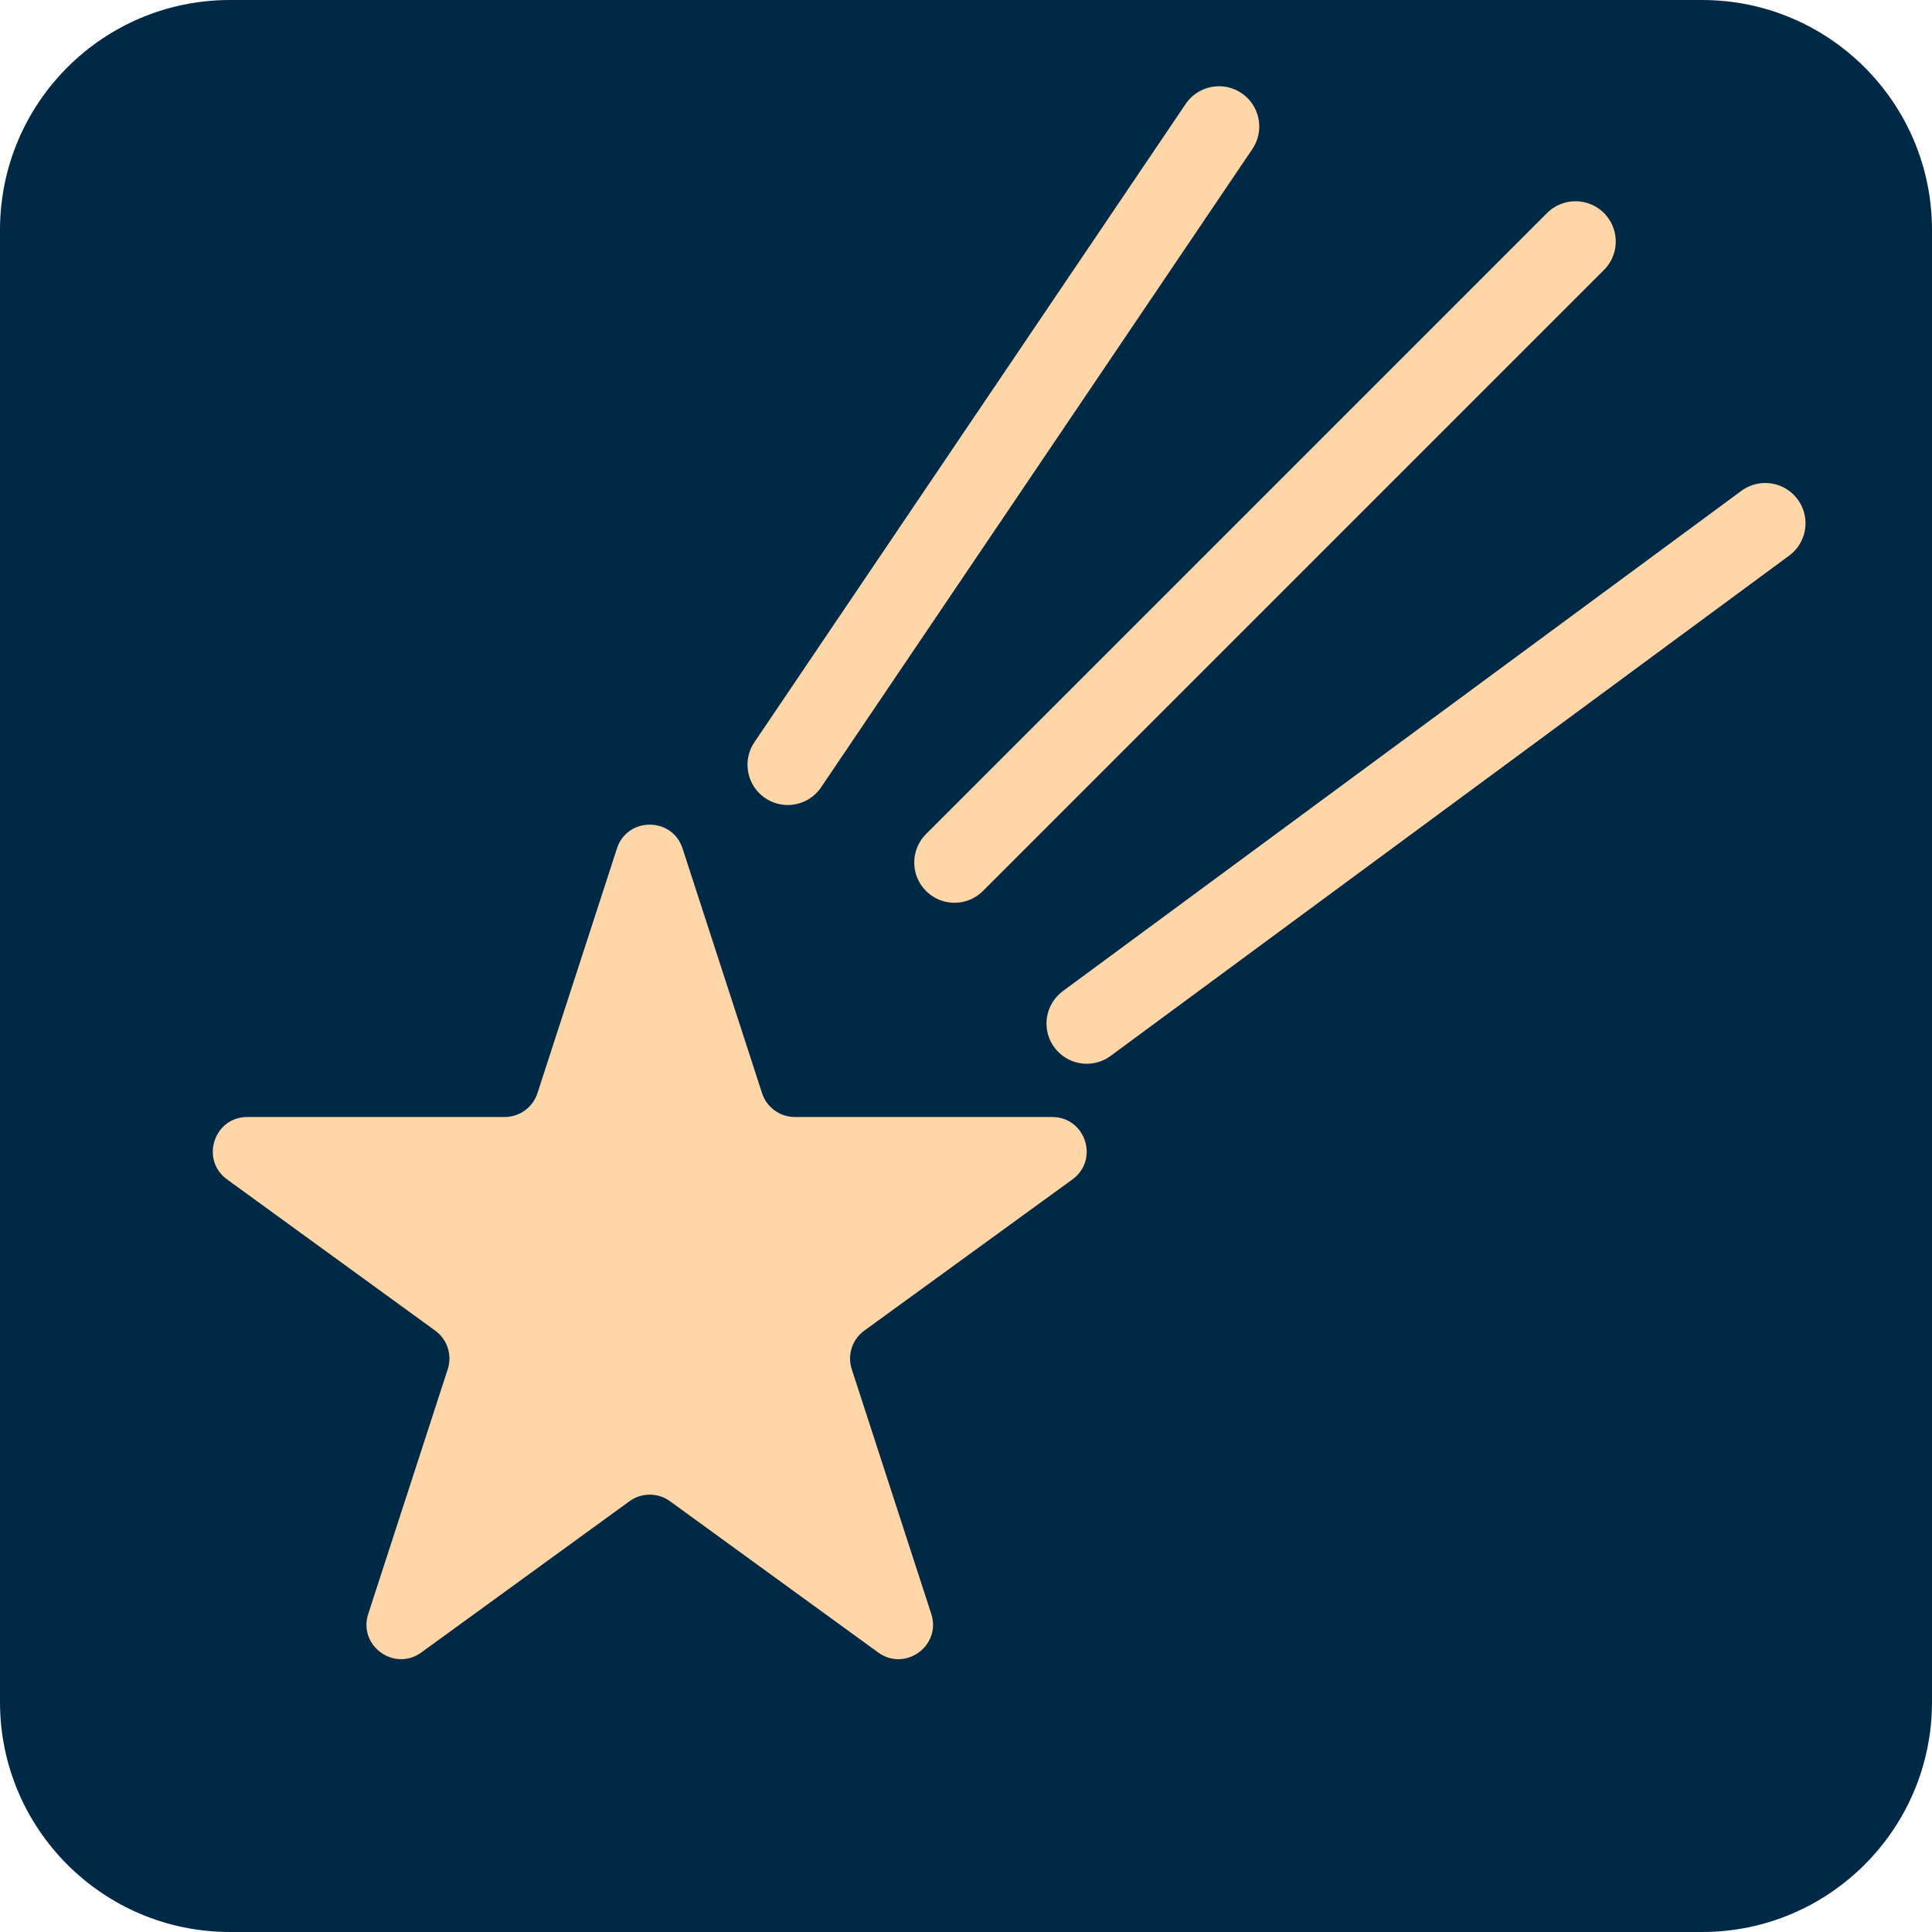
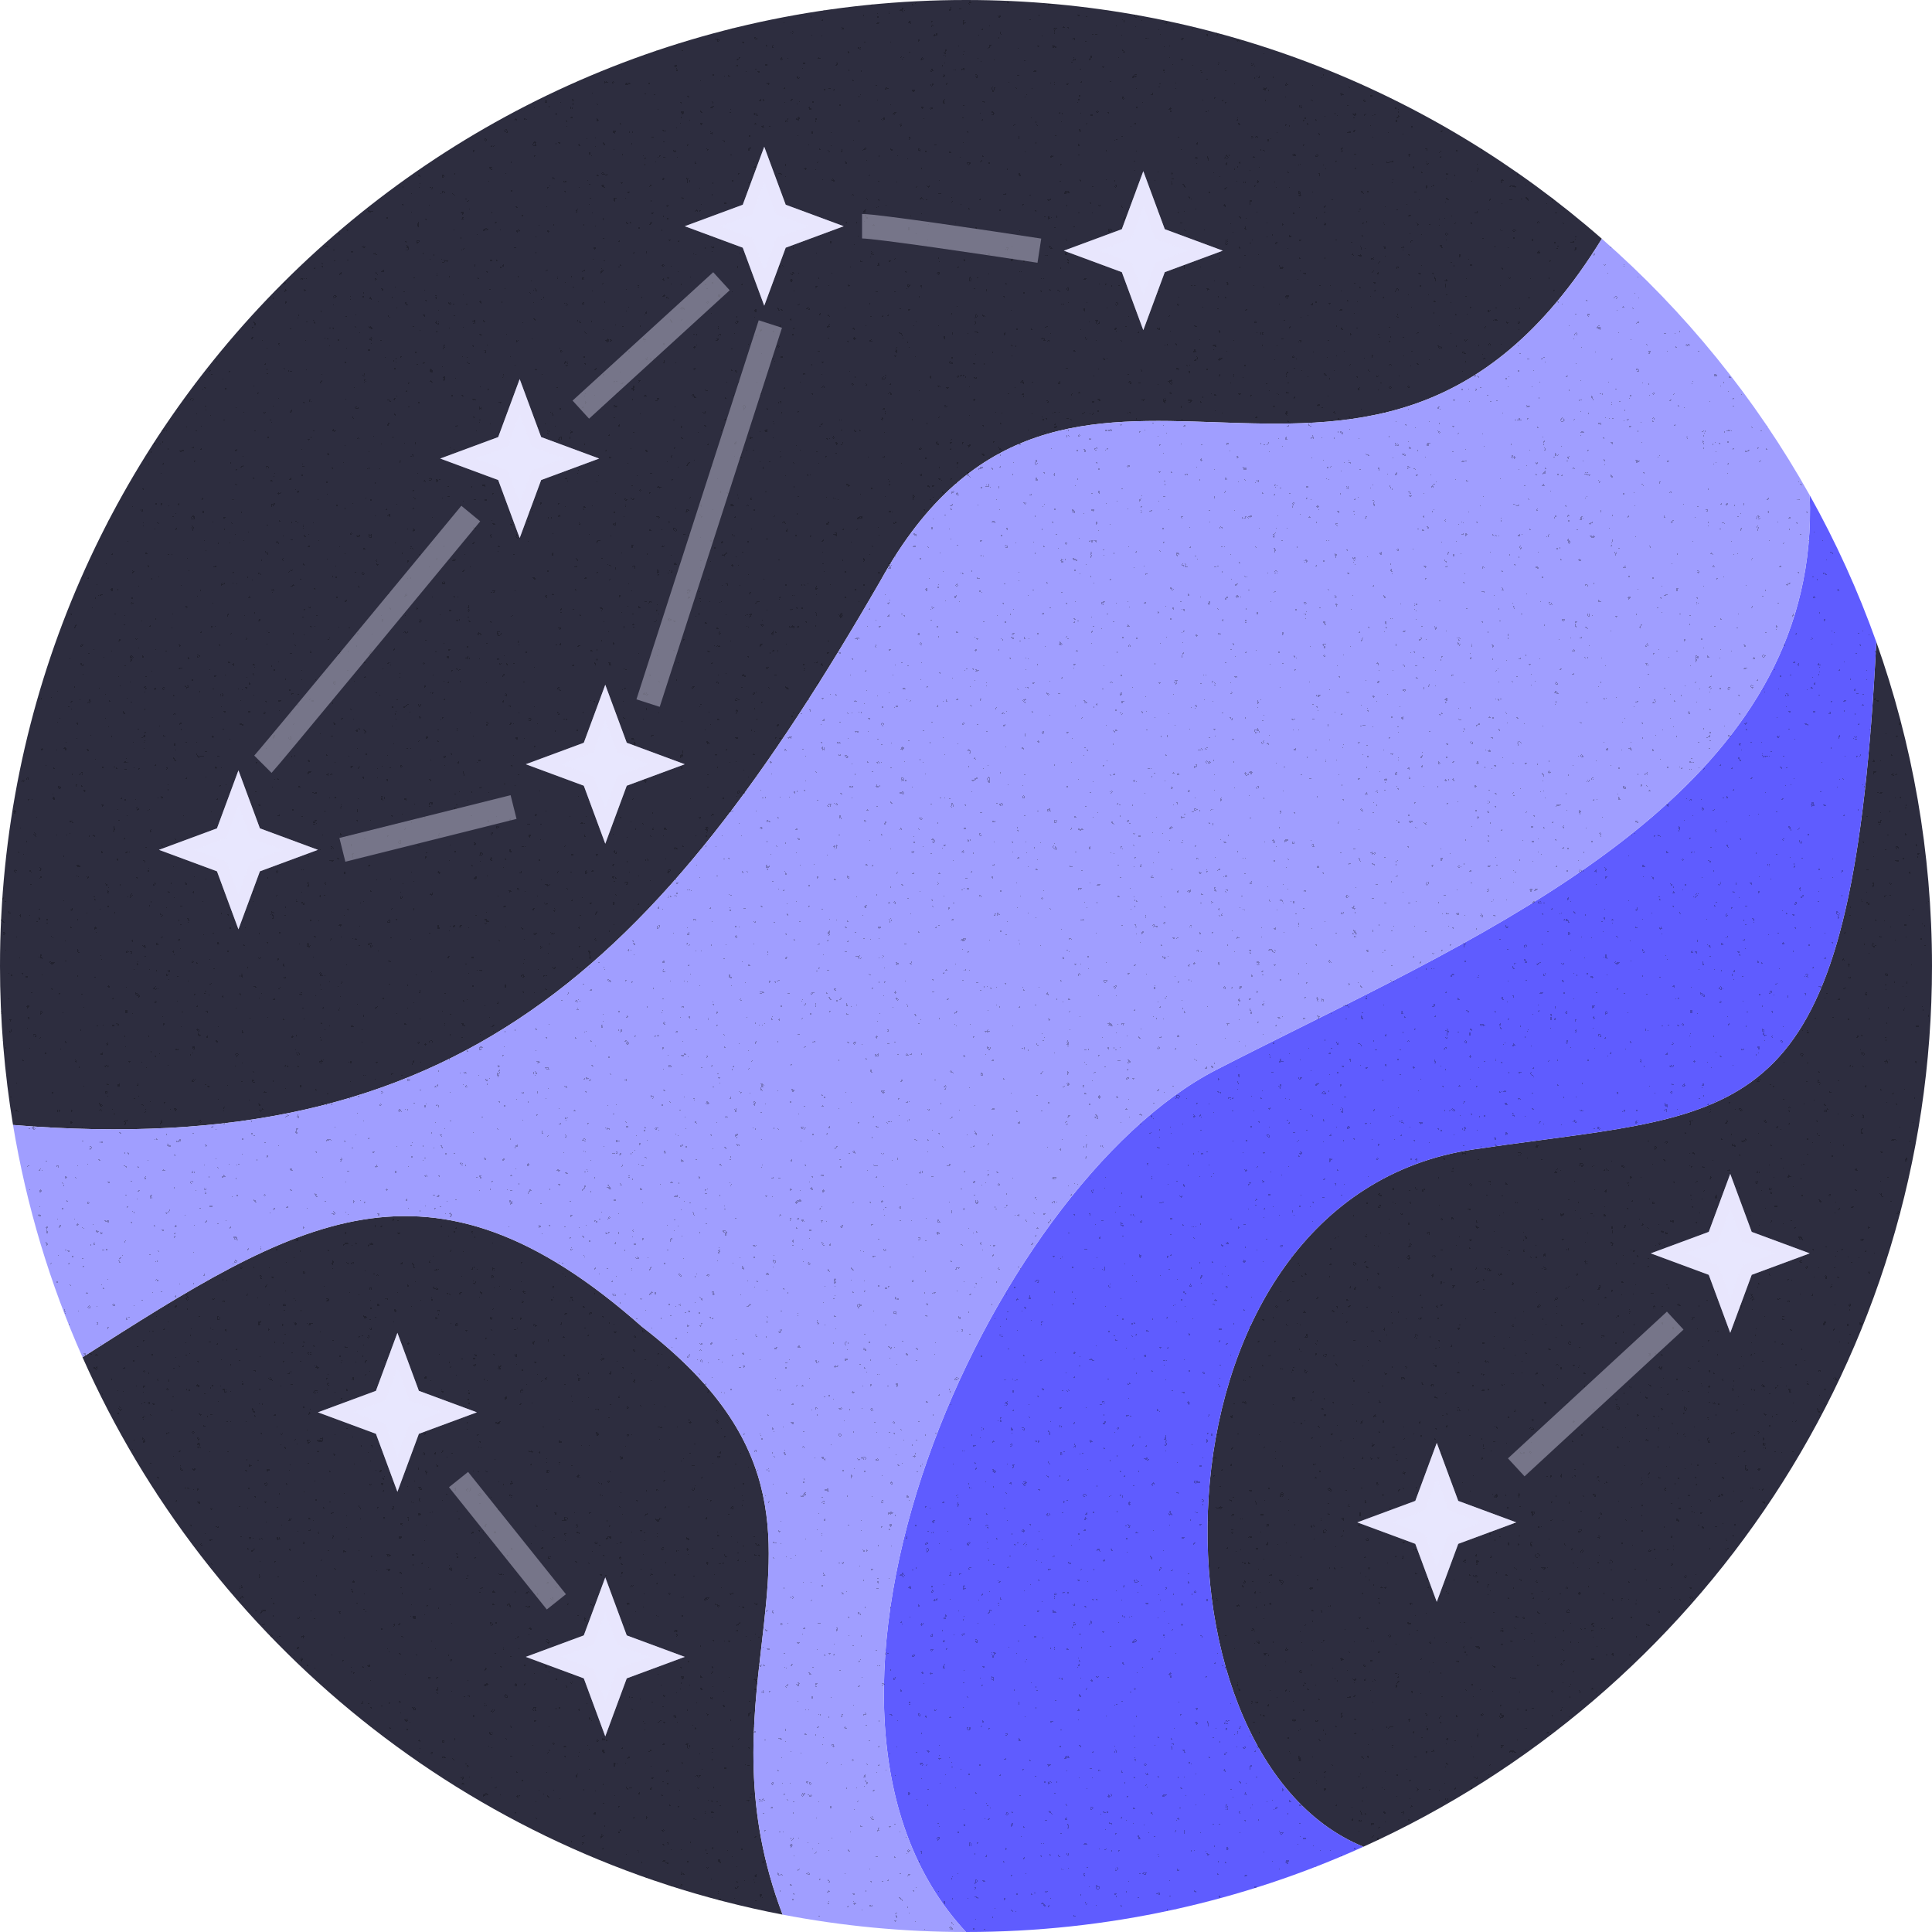
- <svg xmlns="http://www.w3.org/2000/svg" width="168" height="168" viewBox="0 0 168 168" fill="none">
-   <rect width="168" height="168" rx="20" fill="#002946" />
-   <path d="M53.647 73.781C54.545 71.017 58.455 71.017 59.353 73.781L66.266 95.058C66.668 96.294 67.82 97.131 69.12 97.131H91.491C94.397 97.131 95.606 100.85 93.254 102.558L75.156 115.707C74.104 116.471 73.664 117.825 74.066 119.062L80.979 140.338C81.877 143.102 78.713 145.4 76.362 143.692L58.263 130.543C57.212 129.779 55.788 129.779 54.737 130.543L36.638 143.692C34.286 145.4 31.123 143.102 32.021 140.338L38.934 119.062C39.336 117.825 38.896 116.471 37.844 115.707L19.746 102.558C17.394 100.85 18.603 97.131 21.509 97.131H43.88C45.18 97.131 46.332 96.294 46.734 95.058L53.647 73.781Z" fill="#FFD6A7" />
-   <path d="M83 75L137 21M68.5 66.5L106 11M94.5 89L153.5 45.5" stroke="#FFD6A7" stroke-width="7" stroke-linecap="round" />
+ <svg xmlns="http://www.w3.org/2000/svg" width="158" height="158" viewBox="0 0 158 158" fill="none">
+   <g filter="url(#filter0_n_244_81)">
+     <path d="M6.75 111C17.077 134.283 38.328 151.643 64 156.578C60.722 147.942 61.543 140.884 62.284 134.507C63.352 125.317 64.256 117.542 52.5 108.5C35 93 24.247 99.833 6.75 111Z" fill="#2D2D3F" />
+     <path d="M79 0C35.37 0 0 35.37 0 79C0 83.428 0.364 87.771 1.065 92C37.457 94.997 53.813 79 72 47.5C79.562 33.853 89.279 34.185 99.449 34.533C110.125 34.899 121.299 35.282 131 19.526C117.106 7.368 98.913 0 79 0Z" fill="#2D2D3F" />
+     <path d="M111.5 151.027C138.92 138.635 158 111.046 158 79C158 69.704 156.394 60.784 153.446 52.5C151.577 89.844 144.376 90.801 125.911 93.252C124.205 93.479 122.403 93.718 120.5 94C93.5 98 93 143.5 111.5 151.027Z" fill="#2D2D3F" />
+     <path d="M79 158C90.585 158 101.587 155.506 111.5 151.027C93 143.5 93.5 98 120.5 94C122.403 93.718 124.205 93.479 125.911 93.252C144.376 90.801 151.577 89.844 153.446 52.5C151.96 48.327 150.134 44.316 148 40.5C148.894 62.846 126.219 74.135 106.361 84.021L106.36 84.021L106.358 84.022C104 85.196 101.683 86.35 99.449 87.5C81 97 61.773 139.5 79 158Z" fill="#5F5CFF" />
+     <path d="M72 47.5C53.813 79 37.457 94.997 1.065 92C2.166 98.65 4.097 105.021 6.75 111C24.247 99.833 35 93 52.5 108.5C64.256 117.542 63.352 125.317 62.284 134.507C61.543 140.884 60.722 147.942 64 156.578C68.856 157.511 73.871 158 79 158C61.773 139.5 81 97 99.449 87.5C101.683 86.35 104 85.196 106.358 84.022L106.36 84.021L106.361 84.021C126.219 74.135 148.894 62.846 148 40.5C143.562 32.564 137.795 25.472 131 19.526C121.299 35.282 110.125 34.899 99.449 34.533C89.279 34.185 79.562 33.853 72 47.5Z" fill="#A09EFF" />
+   </g>
+   <path d="M19.5 63L21.256 67.744L26 69.5L21.256 71.256L19.5 76L17.744 71.256L13 69.5L17.744 67.744L19.5 63Z" fill="#E8E7FE" />
+   <path d="M20.787 67.918L20.866 68.134L21.082 68.213L24.56 69.5L21.082 70.787L20.866 70.866L20.787 71.082L19.5 74.56L18.213 71.082L18.134 70.866L17.918 70.787L14.44 69.5L17.918 68.213L18.134 68.134L18.213 67.918L19.5 64.439L20.787 67.918Z" stroke="#E8E7FE" stroke-opacity="0.392" />
+   <path d="M42.5 31L44.256 35.744L49 37.5L44.256 39.256L42.5 44L40.744 39.256L36 37.5L40.744 35.744L42.5 31Z" fill="#E8E7FE" />
+   <path d="M43.787 35.918L43.866 36.134L44.082 36.213L47.56 37.5L44.082 38.787L43.866 38.866L43.787 39.082L42.5 42.56L41.213 39.082L41.134 38.866L40.918 38.787L37.44 37.5L40.918 36.213L41.134 36.134L41.213 35.918L42.5 32.44L43.787 35.918Z" stroke="#E8E7FE" stroke-opacity="0.392" />
+   <path d="M93.5 14L95.256 18.744L100 20.5L95.256 22.256L93.5 27L91.744 22.256L87 20.5L91.744 18.744L93.5 14Z" fill="#E8E7FE" />
+   <path d="M94.787 18.918L94.866 19.134L95.082 19.213L98.56 20.5L95.082 21.787L94.866 21.866L94.787 22.082L93.5 25.56L92.213 22.082L92.134 21.866L91.918 21.787L88.439 20.5L91.918 19.213L92.134 19.134L92.213 18.918L93.5 15.44L94.787 18.918Z" stroke="#E8E7FE" stroke-opacity="0.392" />
+   <path d="M49.5 56L51.256 60.744L56 62.5L51.256 64.256L49.5 69L47.744 64.256L43 62.5L47.744 60.744L49.5 56Z" fill="#E8E7FE" />
+   <path d="M50.787 60.918L50.866 61.134L51.082 61.213L54.56 62.5L51.082 63.787L50.866 63.866L50.787 64.082L49.5 67.56L48.213 64.082L48.134 63.866L47.918 63.787L44.44 62.5L47.918 61.213L48.134 61.134L48.213 60.918L49.5 57.44L50.787 60.918Z" stroke="#E8E7FE" stroke-opacity="0.392" />
+   <path d="M32.5 109L34.256 113.744L39 115.5L34.256 117.256L32.5 122L30.744 117.256L26 115.5L30.744 113.744L32.5 109Z" fill="#E8E7FE" />
+   <path d="M33.787 113.918L33.866 114.134L34.082 114.213L37.56 115.5L34.082 116.787L33.866 116.866L33.787 117.082L32.5 120.56L31.213 117.082L31.134 116.866L30.918 116.787L27.439 115.5L30.918 114.213L31.134 114.134L31.213 113.918L32.5 110.439L33.787 113.918Z" stroke="#E8E7FE" stroke-opacity="0.392" />
+   <path d="M49.5 129L51.256 133.744L56 135.5L51.256 137.256L49.5 142L47.744 137.256L43 135.5L47.744 133.744L49.5 129Z" fill="#E8E7FE" />
+   <path d="M50.787 133.918L50.866 134.134L51.082 134.213L54.56 135.5L51.082 136.787L50.866 136.866L50.787 137.082L49.5 140.56L48.213 137.082L48.134 136.866L47.918 136.787L44.44 135.5L47.918 134.213L48.134 134.134L48.213 133.918L49.5 130.439L50.787 133.918Z" stroke="#E8E7FE" stroke-opacity="0.392" />
+   <path d="M141.5 96L143.256 100.744L148 102.5L143.256 104.256L141.5 109L139.744 104.256L135 102.5L139.744 100.744L141.5 96Z" fill="#E8E7FE" />
+   <path d="M142.787 100.918L142.866 101.134L143.082 101.213L146.56 102.5L143.082 103.787L142.866 103.866L142.787 104.082L141.5 107.56L140.213 104.082L140.134 103.866L139.918 103.787L136.439 102.5L139.918 101.213L140.134 101.134L140.213 100.918L141.5 97.439L142.787 100.918Z" stroke="#E8E7FE" stroke-opacity="0.392" />
+   <path d="M117.5 118L119.256 122.744L124 124.5L119.256 126.256L117.5 131L115.744 126.256L111 124.5L115.744 122.744L117.5 118Z" fill="#E8E7FE" />
+   <path d="M118.787 122.918L118.866 123.134L119.082 123.213L122.56 124.5L119.082 125.787L118.866 125.866L118.787 126.082L117.5 129.56L116.213 126.082L116.134 125.866L115.918 125.787L112.439 124.5L115.918 123.213L116.134 123.134L116.213 122.918L117.5 119.439L118.787 122.918Z" stroke="#E8E7FE" stroke-opacity="0.392" />
+   <path d="M62.5 12L64.256 16.744L69 18.5L64.256 20.256L62.5 25L60.744 20.256L56 18.5L60.744 16.744L62.5 12Z" fill="#E8E7FE" />
+   <path d="M63.787 16.918L63.866 17.134L64.082 17.213L67.56 18.5L64.082 19.787L63.866 19.866L63.787 20.082L62.5 23.56L61.213 20.082L61.134 19.866L60.918 19.787L57.44 18.5L60.918 17.213L61.134 17.134L61.213 16.918L62.5 13.44L63.787 16.918Z" stroke="#E8E7FE" stroke-opacity="0.392" />
+   <path d="M63 26.5L53 57.5M42 66L28 69.5M21.5 62.5C21.9 62.1 33 48.667 38.5 42M47.5 33.5L59 23M70.5 18.5C71.7 18.5 80.667 19.833 85 20.5M37.5 121L45.5 131M124 120L137 108" stroke="#E8E7FE" stroke-opacity="0.392" stroke-width="2" />
+   <defs>
+     <filter id="filter0_n_244_81" x="0" y="0" width="158" height="158" filterUnits="userSpaceOnUse" color-interpolation-filters="sRGB">
+       <feFlood flood-opacity="0" result="BackgroundImageFix" />
+       <feBlend mode="normal" in="SourceGraphic" in2="BackgroundImageFix" result="shape" />
+       <feTurbulence type="fractalNoise" baseFrequency="2 2" stitchTiles="stitch" numOctaves="3" result="noise" seed="3653" />
+       <feColorMatrix in="noise" type="luminanceToAlpha" result="alphaNoise" />
+       <feComponentTransfer in="alphaNoise" result="coloredNoise1">
+         <feFuncA type="discrete" tableValues="0 0 0 0 0 0 0 0 0 0 0 0 0 0 0 0 0 0 0 0 0 0 1 1 1 1 1 1 0 0 0 0 0 0 0 0 0 0 0 0 0 0 0 0 0 0 0 0 0 0 0 0 0 0 0 0 0 0 0 0 0 0 0 0 0 0 0 0 0 0 0 0 0 0 0 0 0 0 0 0 0 0 0 0 0 0 0 0 0 0 0 0 0 0 0 0 0 0 0 0 " />
+       </feComponentTransfer>
+       <feComposite operator="in" in2="shape" in="coloredNoise1" result="noise1Clipped" />
+       <feFlood flood-color="rgba(0, 0, 0, 0.25)" result="color1Flood" />
+       <feComposite operator="in" in2="noise1Clipped" in="color1Flood" result="color1" />
+       <feMerge result="effect1_noise_244_81">
+         <feMergeNode in="shape" />
+         <feMergeNode in="color1" />
+       </feMerge>
+     </filter>
+   </defs>
</svg>
